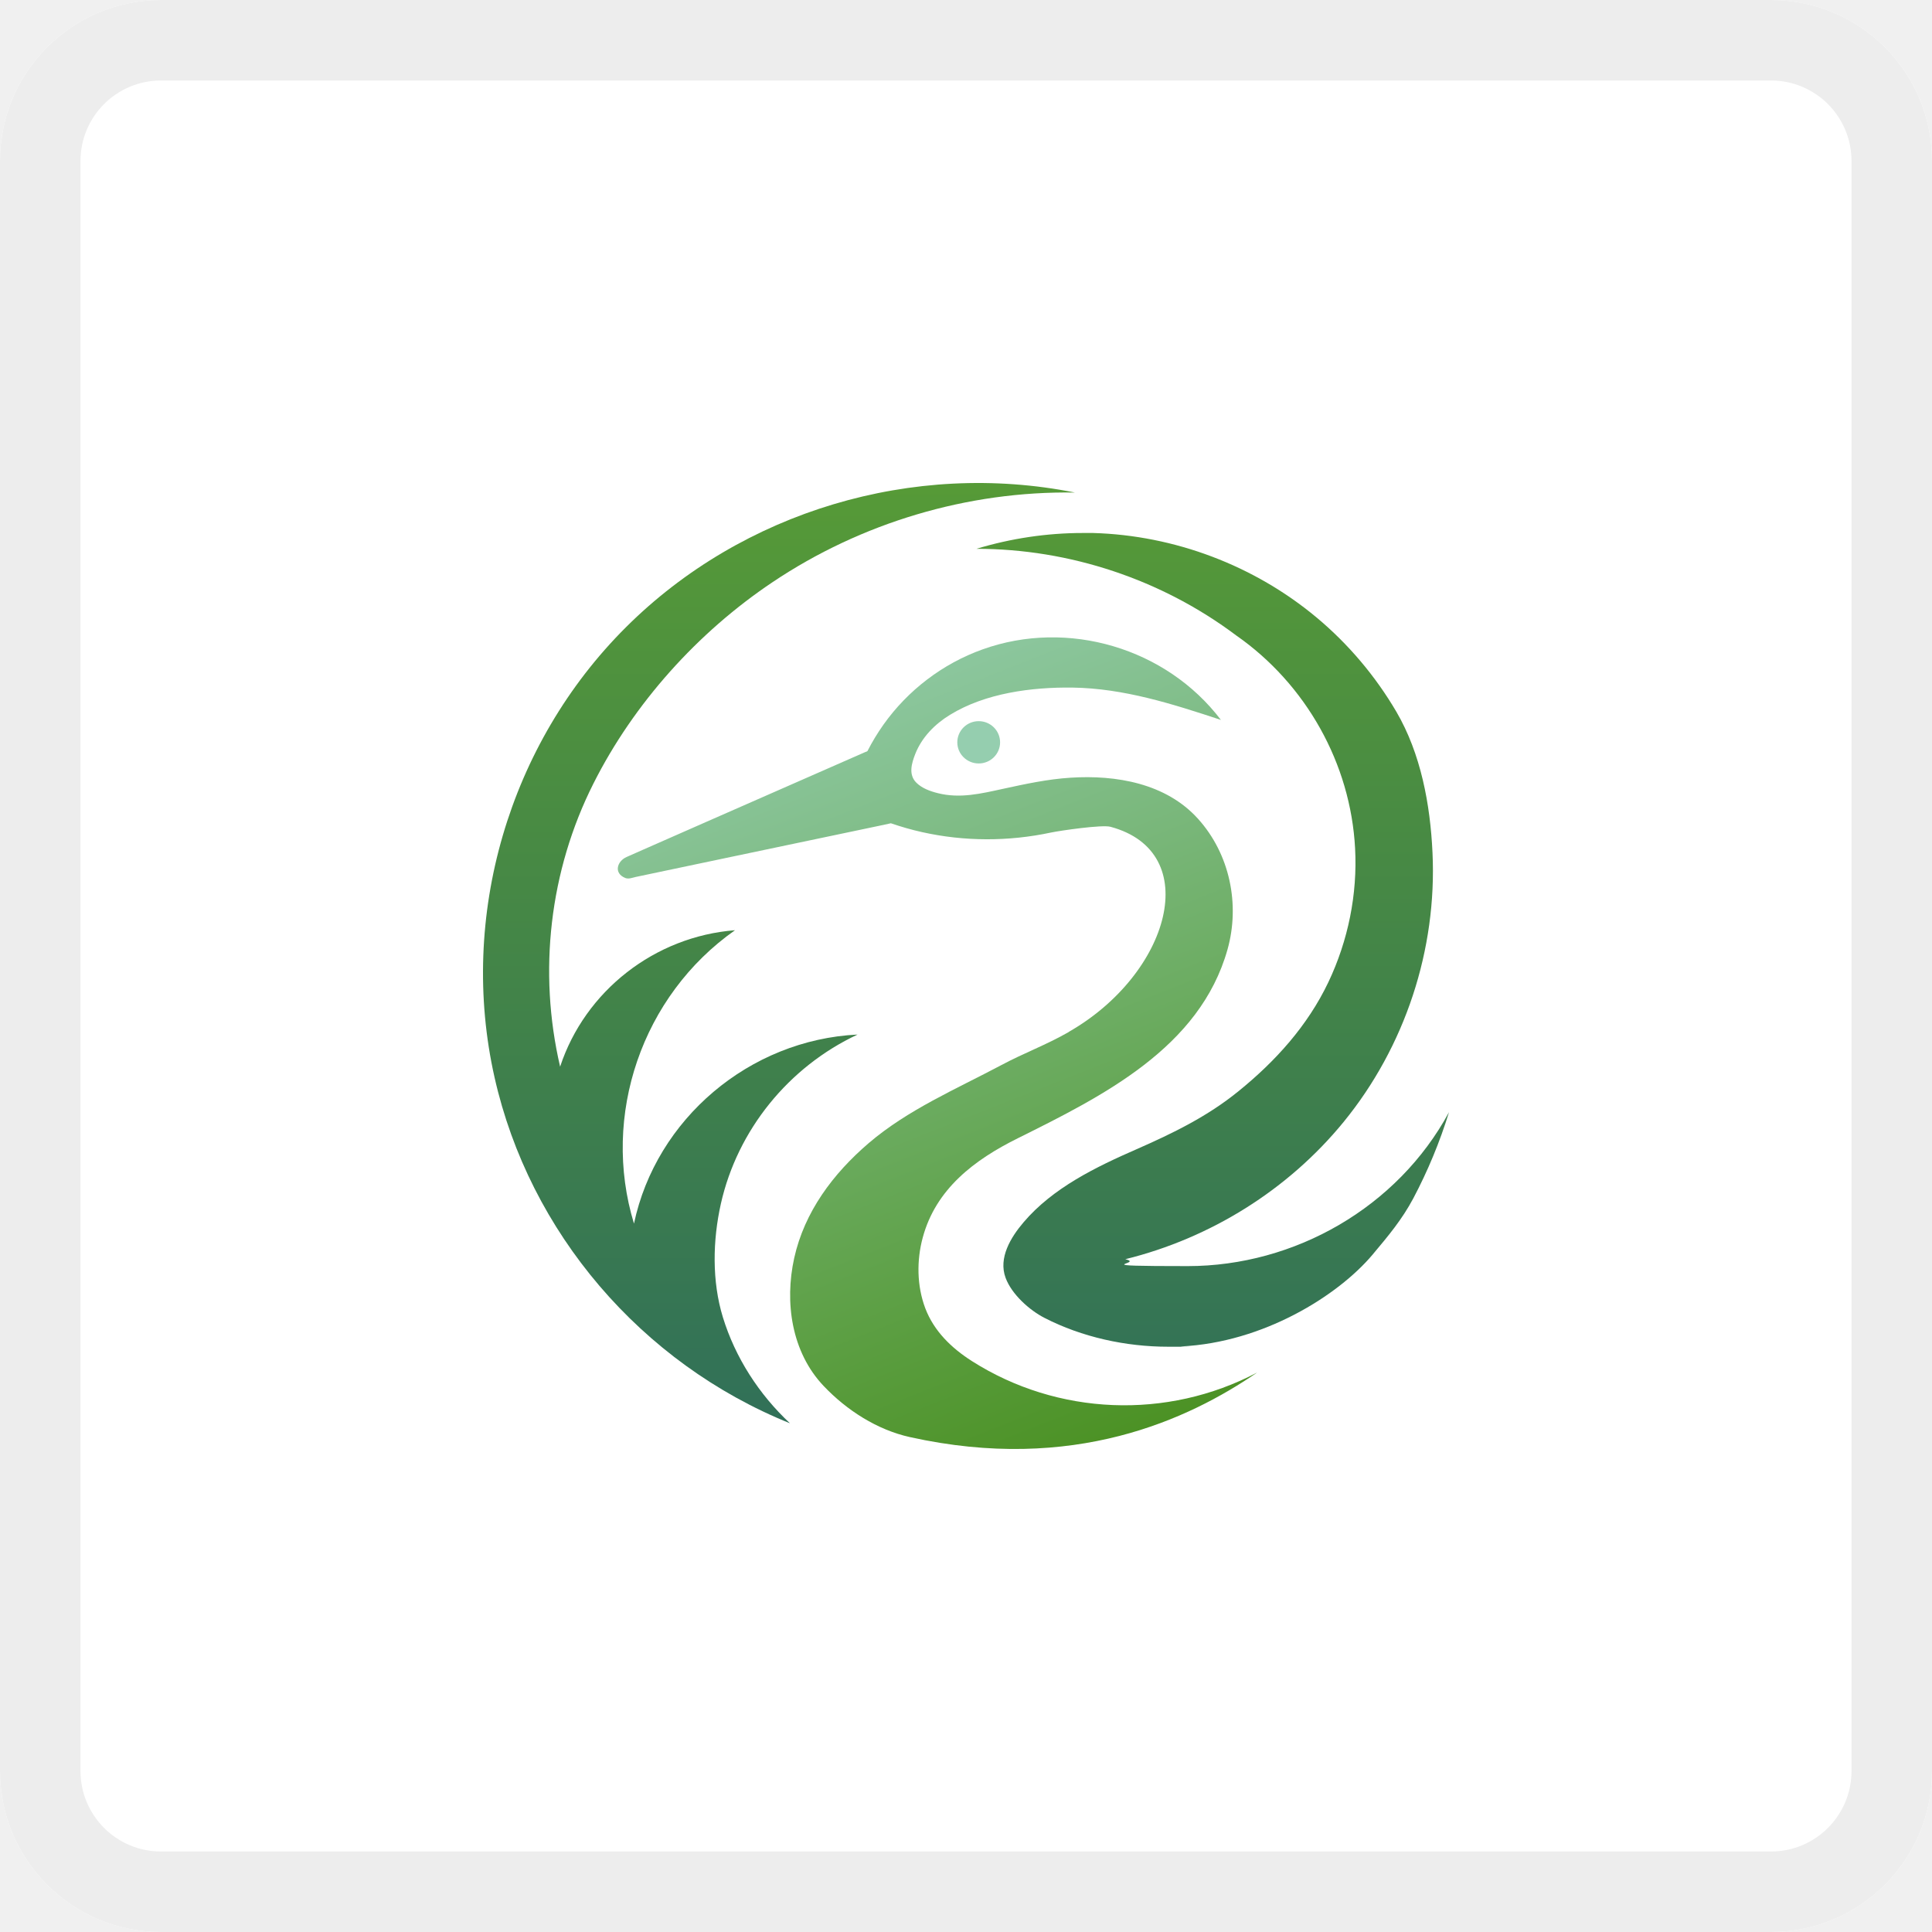
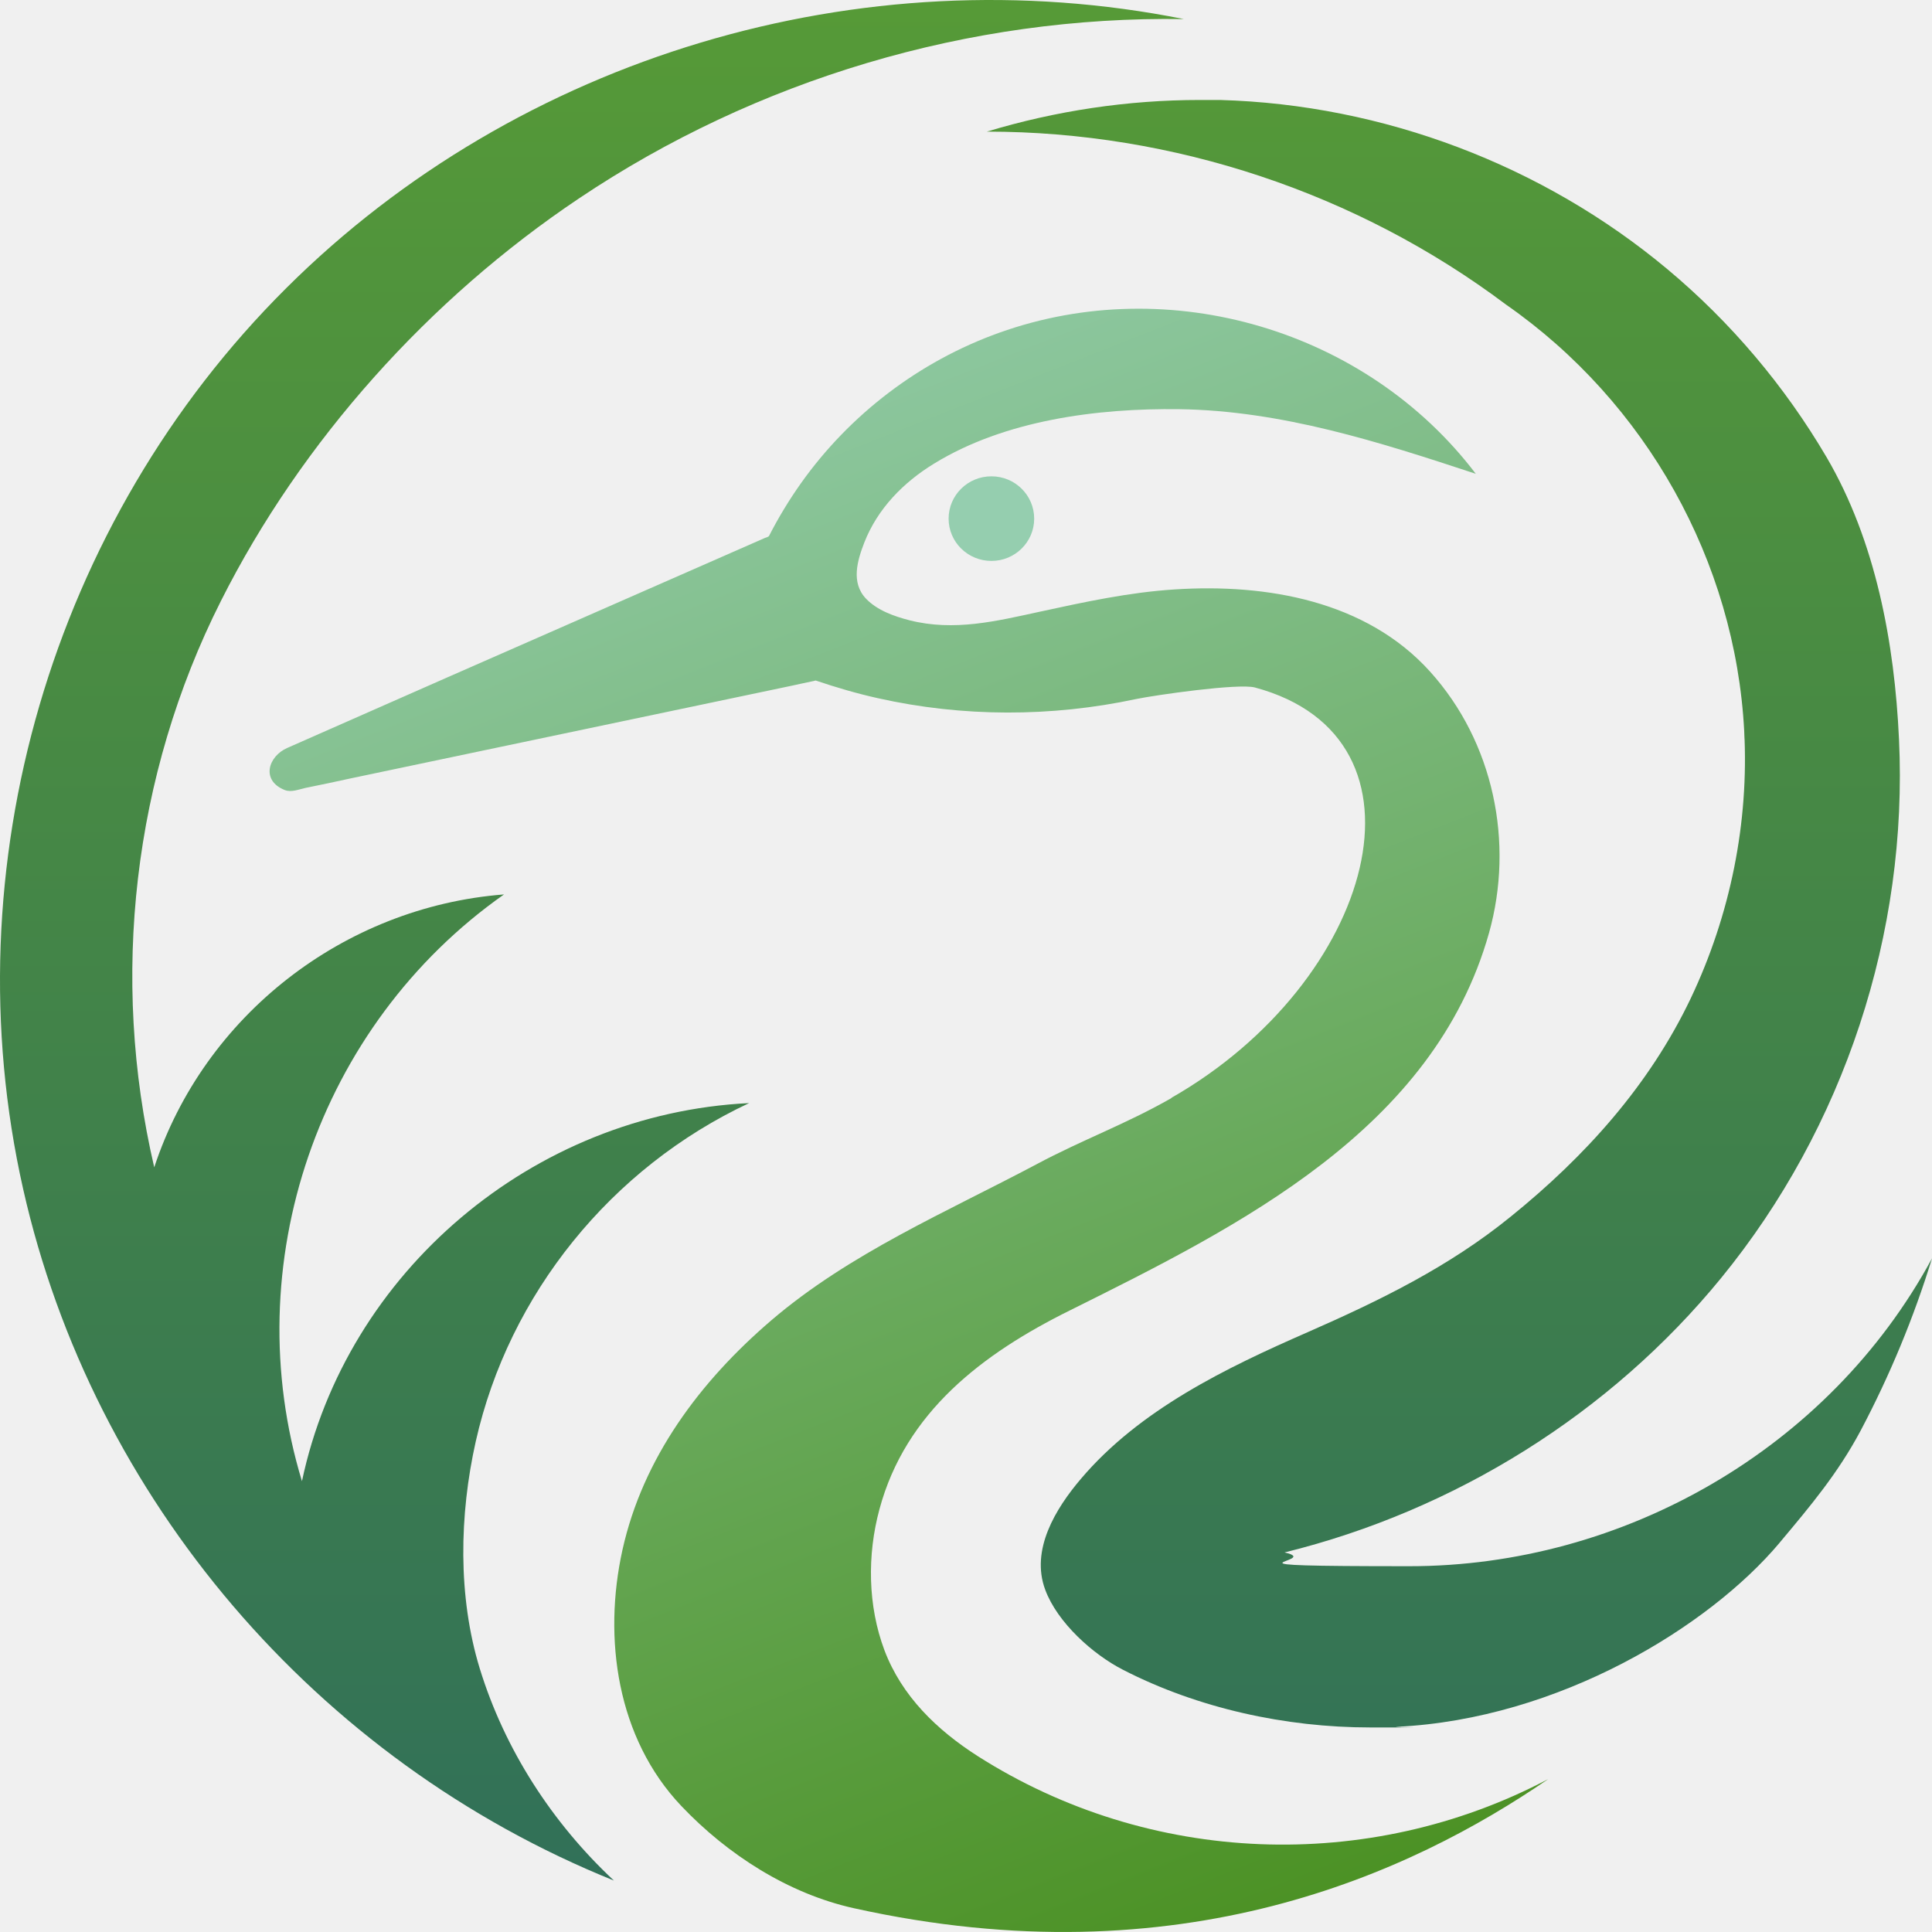
- <svg xmlns="http://www.w3.org/2000/svg" width="48" height="48" viewBox="0 0 48 48" fill="none">
-   <g id="avatar-everglades">
-     <mask id="path-1-inside-1_17240_286183" fill="white">
-       <path d="M0 4C0 1.791 1.791 0 4 0H44C46.209 0 48 1.791 48 4V44C48 46.209 46.209 48 44 48H4C1.791 48 0 46.209 0 44V4Z" />
-     </mask>
-     <path d="M0 4C0 1.791 1.791 0 4 0H44C46.209 0 48 1.791 48 4V44C48 46.209 46.209 48 44 48H4C1.791 48 0 46.209 0 44V4Z" fill="white" />
-     <path d="M4 0V2H44V0V-2H4V0ZM48 4H46V44H48H50V4H48ZM44 48V46H4V48V50H44V48ZM0 44H2V4H0H-2V44H0ZM4 48V46C2.895 46 2 45.105 2 44H0H-2C-2 47.314 0.686 50 4 50V48ZM48 44H46C46 45.105 45.105 46 44 46V48V50C47.314 50 50 47.314 50 44H48ZM44 0V2C45.105 2 46 2.895 46 4H48H50C50 0.686 47.314 -2 44 -2V0ZM4 0V-2C0.686 -2 -2 0.686 -2 4H0H2C2 2.895 2.895 2 4 2V0Z" fill="#EDEDED" mask="url(#path-1-inside-1_17240_286183)" />
-     <g id="Vector">
-       <path fill-rule="evenodd" clip-rule="evenodd" d="M18.261 23.111C16.267 23.266 14.535 24.62 13.916 26.501C13.366 24.144 13.651 21.634 14.744 19.466C15.746 17.475 17.333 15.71 19.192 14.465C21.393 12.988 24.041 12.195 26.707 12.237C22.692 11.434 18.444 12.702 15.556 15.579C12.638 18.482 11.387 22.774 12.287 26.768C13.154 30.62 15.931 33.871 19.626 35.361C18.857 34.642 18.269 33.732 17.96 32.728C17.685 31.831 17.706 30.816 17.91 29.906C18.322 28.075 19.592 26.506 21.306 25.703C18.621 25.834 16.302 27.798 15.751 30.4C14.934 27.717 15.947 24.738 18.261 23.111Z" fill="url(#paint0_linear_17240_286183)" />
-       <path fill-rule="evenodd" clip-rule="evenodd" d="M26.553 25.64C25.985 25.965 25.451 26.156 24.874 26.464C23.75 27.061 22.554 27.57 21.581 28.402C20.695 29.161 19.986 30.11 19.732 31.255C19.489 32.354 19.663 33.593 20.465 34.436C21.041 35.042 21.795 35.524 22.605 35.704C26.667 36.606 29.534 35.265 31.232 34.101C28.995 35.28 26.276 35.17 24.147 33.816C23.639 33.492 23.205 33.073 22.988 32.503C22.779 31.948 22.771 31.316 22.925 30.748C23.25 29.54 24.207 28.815 25.289 28.279C27.397 27.23 29.809 26.033 30.497 23.59C30.812 22.468 30.555 21.218 29.764 20.342C28.971 19.463 27.733 19.248 26.593 19.322C26.024 19.358 25.469 19.479 24.916 19.599C24.374 19.717 23.853 19.845 23.3 19.706C23.107 19.657 22.898 19.583 22.758 19.437C22.568 19.238 22.65 18.963 22.737 18.738C22.901 18.32 23.221 17.993 23.602 17.76C24.483 17.219 25.63 17.07 26.649 17.083C27.921 17.101 29.137 17.491 30.333 17.886C28.979 16.102 26.532 15.373 24.411 16.134C23.419 16.489 22.554 17.151 21.949 18.004C21.801 18.213 21.668 18.433 21.552 18.66C21.539 18.673 21.51 18.678 21.494 18.686C21.361 18.744 21.232 18.801 21.1 18.859C19.92 19.377 18.743 19.895 17.564 20.412C17.035 20.645 16.506 20.878 15.976 21.111C15.842 21.171 15.704 21.231 15.569 21.291C15.334 21.393 15.236 21.694 15.537 21.814C15.62 21.846 15.712 21.806 15.794 21.788C15.985 21.749 16.175 21.709 16.363 21.668C16.976 21.54 17.59 21.411 18.203 21.281C19.412 21.027 20.618 20.773 21.827 20.52C21.917 20.501 22.007 20.48 22.097 20.462C22.107 20.462 22.121 20.454 22.134 20.454C22.388 20.541 22.647 20.616 22.909 20.674C23.959 20.909 25.059 20.909 26.112 20.684C26.347 20.635 27.384 20.485 27.588 20.541C29.923 21.166 29.071 24.199 26.551 25.638H26.553V25.64Z" fill="url(#paint1_linear_17240_286183)" />
-       <path d="M34.106 31.165C34.492 30.705 34.831 30.302 35.114 29.771C35.476 29.086 35.773 28.369 36 27.632C34.72 29.999 32.165 31.456 29.509 31.456C26.854 31.456 28.473 31.401 27.957 31.285C30.078 30.762 32.004 29.559 33.379 27.878C34.91 26.005 35.704 23.589 35.59 21.183C35.535 19.99 35.302 18.724 34.691 17.681C34.172 16.797 33.501 16.002 32.712 15.343C31.165 14.051 29.184 13.3 27.158 13.242C27.073 13.242 26.989 13.242 26.904 13.242C26.01 13.242 25.116 13.376 24.259 13.635C26.576 13.635 28.864 14.399 30.71 15.785C32.451 16.998 33.556 18.975 33.667 21.078C33.667 21.143 33.688 21.455 33.667 21.078C33.728 22.216 33.495 23.366 33.003 24.402C32.488 25.482 31.694 26.363 30.766 27.114C29.999 27.737 29.142 28.155 28.242 28.55C27.227 28.994 26.156 29.512 25.428 30.37C25.114 30.739 24.799 31.252 24.984 31.748C25.135 32.156 25.576 32.551 25.949 32.742C26.88 33.221 27.97 33.459 29.02 33.459C30.07 33.459 29.24 33.459 29.351 33.451C31.371 33.354 33.233 32.203 34.104 31.168L34.106 31.165Z" fill="url(#paint2_linear_17240_286183)" />
-       <path fill-rule="evenodd" clip-rule="evenodd" d="M24.847 18.443C24.847 18.733 24.609 18.968 24.316 18.968C24.022 18.968 23.784 18.733 23.784 18.443C23.784 18.152 24.022 17.917 24.316 17.917C24.609 17.917 24.847 18.152 24.847 18.443Z" fill="#95CEAF" />
-     </g>
-   </g>
+ <svg xmlns="http://www.w3.org/2000/svg" width="24" height="24" viewBox="0 0 24 24" fill="none">
+   <path fill-rule="evenodd" clip-rule="evenodd" d="M6.261 11.111C4.267 11.266 2.535 12.62 1.916 14.501C1.366 12.144 1.651 9.634 2.744 7.466C3.746 5.475 5.333 3.71 7.192 2.465C9.393 0.988 12.04 0.195 14.707 0.237C10.692 -0.566 6.444 0.702 3.556 3.579C0.638 6.482 -0.613 10.774 0.287 14.768C1.154 18.62 3.931 21.871 7.626 23.361C6.857 22.642 6.269 21.732 5.96 20.728C5.685 19.831 5.706 18.816 5.91 17.906C6.322 16.075 7.592 14.506 9.306 13.703C6.621 13.834 4.302 15.798 3.751 18.4C2.934 15.717 3.947 12.738 6.261 11.111Z" fill="url(#paint0_linear_17240_286190)" />
+   <path fill-rule="evenodd" clip-rule="evenodd" d="M14.553 13.64C13.985 13.965 13.45 14.156 12.874 14.464C11.75 15.06 10.554 15.57 9.581 16.402C8.695 17.161 7.986 18.11 7.732 19.255C7.489 20.354 7.664 21.593 8.465 22.436C9.041 23.042 9.795 23.524 10.605 23.704C14.667 24.606 17.534 23.265 19.232 22.101C16.995 23.28 14.276 23.171 12.147 21.816C11.639 21.491 11.205 21.073 10.988 20.503C10.779 19.948 10.771 19.316 10.925 18.748C11.25 17.54 12.207 16.815 13.289 16.279C15.397 15.23 17.809 14.033 18.497 11.59C18.812 10.468 18.555 9.218 17.764 8.342C16.971 7.463 15.733 7.248 14.593 7.322C14.024 7.358 13.469 7.479 12.916 7.599C12.374 7.717 11.853 7.845 11.3 7.706C11.107 7.656 10.898 7.583 10.758 7.437C10.568 7.238 10.65 6.963 10.737 6.739C10.901 6.32 11.221 5.993 11.602 5.76C12.482 5.219 13.63 5.07 14.649 5.083C15.921 5.101 17.137 5.491 18.333 5.886C16.979 4.102 14.532 3.373 12.411 4.134C11.419 4.489 10.554 5.151 9.949 6.004C9.801 6.213 9.668 6.433 9.552 6.66C9.539 6.673 9.51 6.678 9.494 6.686C9.362 6.744 9.232 6.801 9.1 6.859C7.92 7.377 6.743 7.894 5.563 8.412C5.034 8.645 4.506 8.878 3.977 9.111C3.842 9.171 3.704 9.231 3.569 9.291C3.334 9.393 3.236 9.694 3.537 9.814C3.619 9.846 3.712 9.806 3.794 9.788C3.984 9.749 4.175 9.71 4.363 9.668C4.976 9.54 5.59 9.411 6.204 9.281C7.412 9.027 8.618 8.773 9.827 8.52C9.917 8.501 10.007 8.48 10.097 8.462C10.107 8.462 10.121 8.454 10.134 8.454C10.388 8.54 10.647 8.616 10.909 8.674C11.959 8.909 13.059 8.909 14.112 8.684C14.347 8.635 15.384 8.486 15.588 8.54C17.923 9.166 17.071 12.199 14.551 13.638H14.553V13.64Z" fill="url(#paint1_linear_17240_286190)" />
+   <path d="M22.106 19.165C22.492 18.705 22.831 18.302 23.114 17.771C23.476 17.086 23.773 16.369 24 15.632C22.72 17.999 20.165 19.456 17.509 19.456C14.854 19.456 16.473 19.401 15.957 19.285C18.078 18.762 20.004 17.559 21.379 15.878C22.91 14.005 23.704 11.589 23.59 9.183C23.535 7.99 23.302 6.724 22.691 5.681C22.172 4.797 21.501 4.002 20.712 3.343C19.165 2.051 17.184 1.3 15.158 1.242C15.073 1.242 14.989 1.242 14.904 1.242C14.01 1.242 13.116 1.376 12.259 1.635C14.576 1.635 16.864 2.398 18.71 3.785C20.451 4.998 21.556 6.975 21.667 9.078C21.667 9.143 21.688 9.455 21.667 9.078C21.728 10.216 21.495 11.366 21.003 12.402C20.488 13.482 19.694 14.364 18.766 15.114C17.999 15.737 17.142 16.155 16.242 16.55C15.227 16.994 14.156 17.512 13.428 18.37C13.114 18.739 12.799 19.252 12.984 19.748C13.135 20.156 13.576 20.551 13.949 20.742C14.88 21.221 15.97 21.459 17.02 21.459C18.07 21.459 17.24 21.459 17.351 21.451C19.371 21.354 21.233 20.203 22.104 19.168L22.106 19.165Z" fill="url(#paint2_linear_17240_286190)" />
+   <path fill-rule="evenodd" clip-rule="evenodd" d="M12.847 6.443C12.847 6.733 12.609 6.968 12.316 6.968C12.022 6.968 11.784 6.733 11.784 6.443C11.784 6.152 12.022 5.917 12.316 5.917C12.609 5.917 12.847 6.152 12.847 6.443Z" fill="#95CEAF" />
  <defs>
-     <linearGradient id="paint0_linear_17240_286183" x1="24" y1="12" x2="24" y2="36" gradientUnits="userSpaceOnUse">
+     <linearGradient id="paint0_linear_17240_286190" x1="12" y1="0" x2="12" y2="24" gradientUnits="userSpaceOnUse">
      <stop stop-color="#569A37" />
      <stop offset="1" stop-color="#306F59" />
    </linearGradient>
-     <linearGradient id="paint1_linear_17240_286183" x1="18.391" y1="15.45" x2="28.724" y2="41.646" gradientUnits="userSpaceOnUse">
+     <linearGradient id="paint1_linear_17240_286190" x1="6.391" y1="3.45" x2="16.724" y2="29.646" gradientUnits="userSpaceOnUse">
      <stop stop-color="#95CEAF" />
      <stop offset="1" stop-color="#398201" />
    </linearGradient>
-     <linearGradient id="paint2_linear_17240_286183" x1="24" y1="12" x2="24" y2="36" gradientUnits="userSpaceOnUse">
+     <linearGradient id="paint2_linear_17240_286190" x1="12" y1="0" x2="12" y2="24" gradientUnits="userSpaceOnUse">
      <stop stop-color="#569A37" />
      <stop offset="1" stop-color="#306F59" />
    </linearGradient>
  </defs>
</svg>
